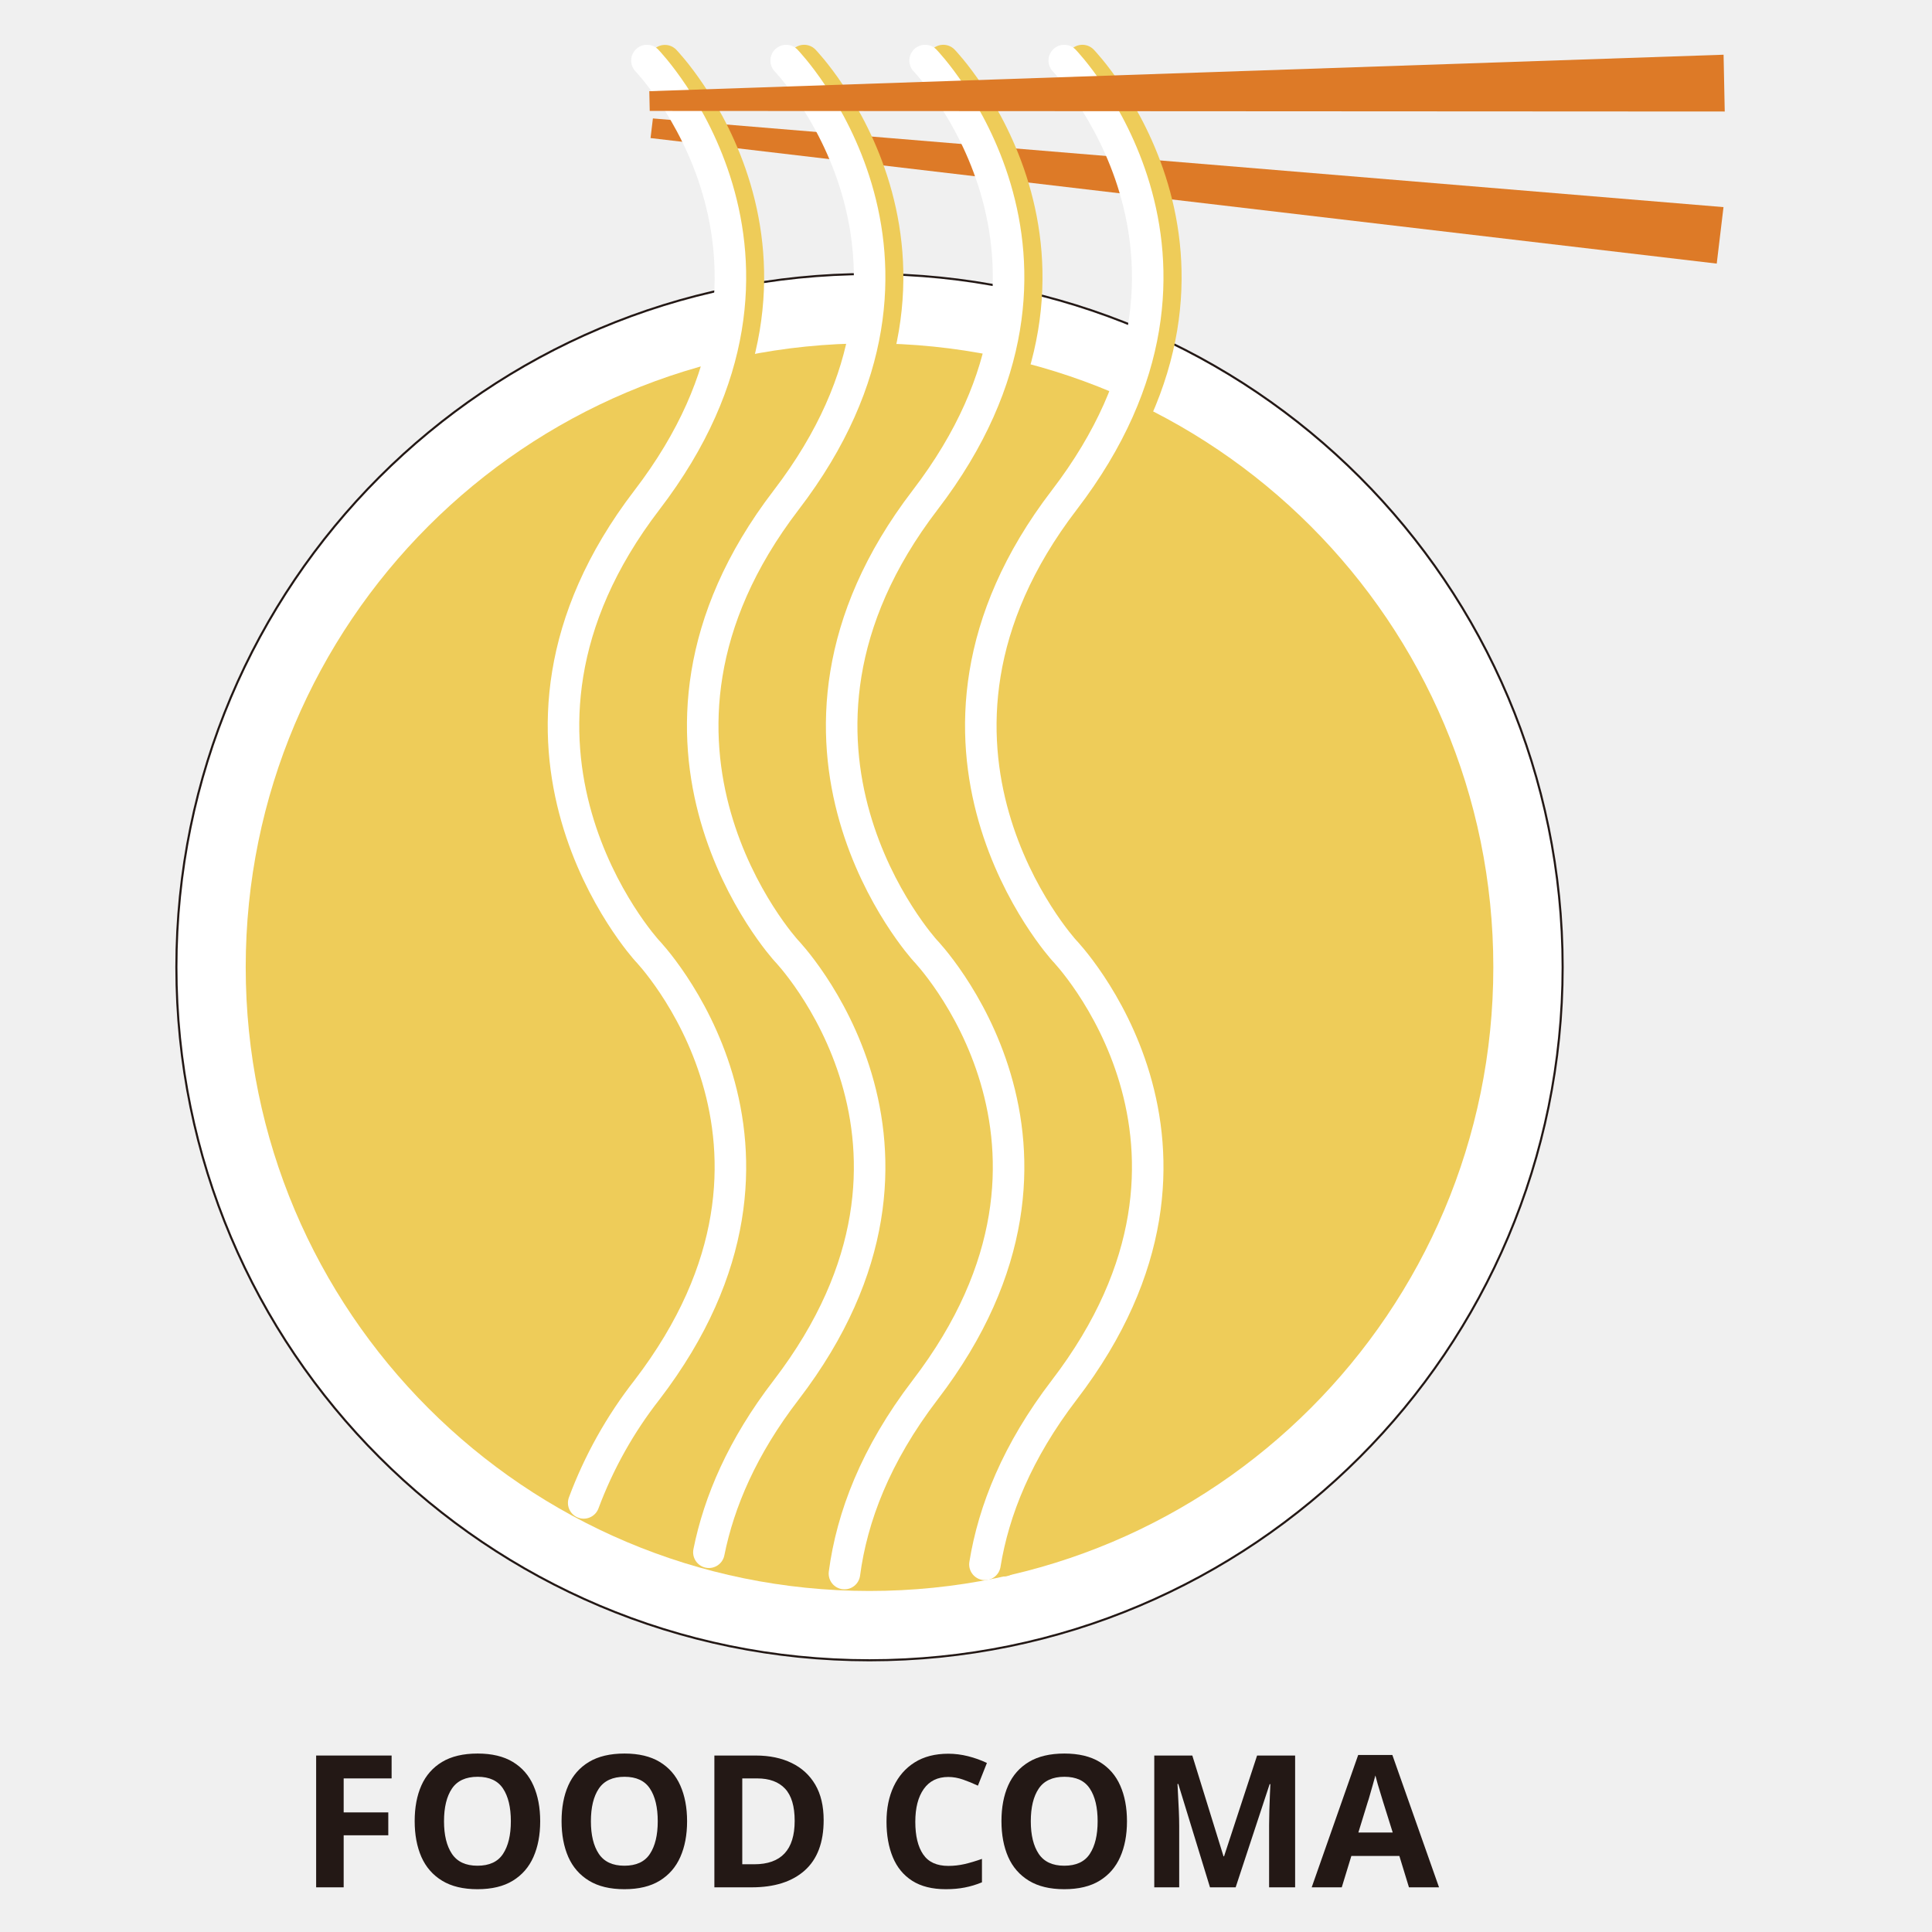
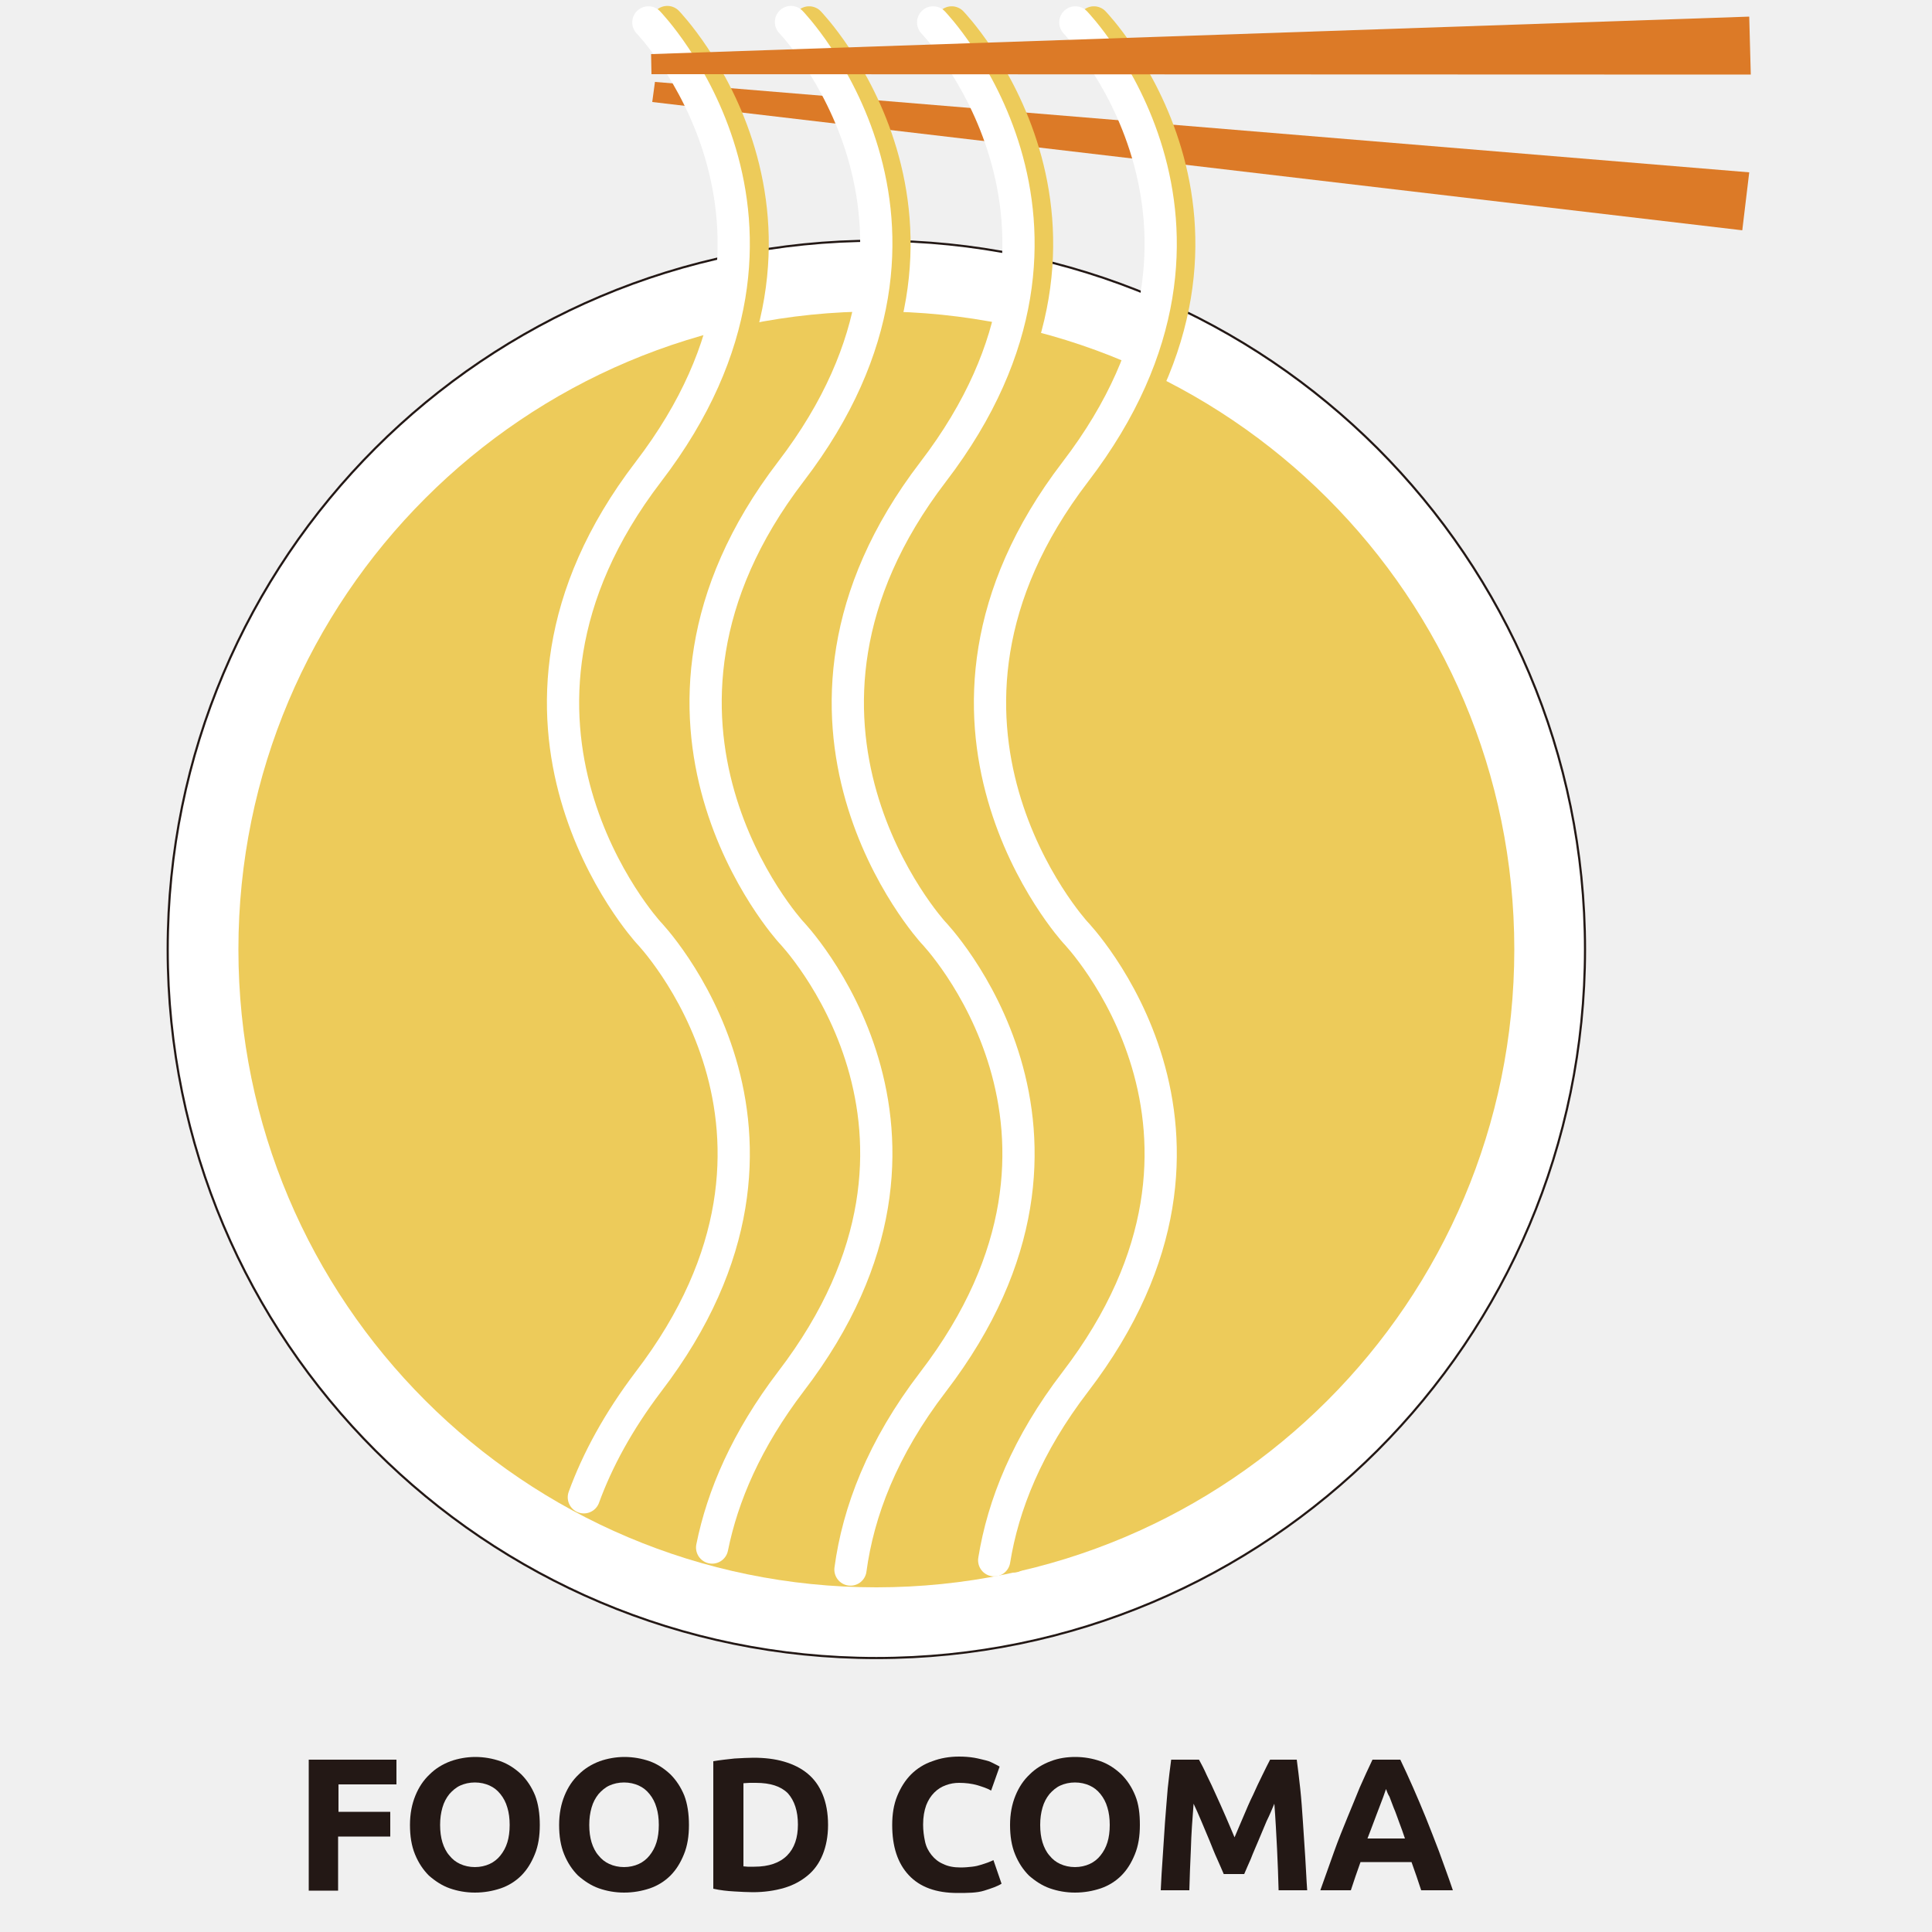
- <svg xmlns="http://www.w3.org/2000/svg" id="Layer_1" data-name="Layer 1" viewBox="0 0 500 500">
-   <defs>
-     <style>.cls-1{fill:#dd7a27;}.cls-2{fill:#fff;stroke:#231815;stroke-miterlimit:10;stroke-width:0.54px;}.cls-3{fill:#eecc59;}.cls-4,.cls-5{fill:none;stroke-linecap:round;stroke-linejoin:round;stroke-width:8.16px;}.cls-4{stroke:#eecc59;}.cls-5{stroke:#fff;}.cls-6{font-size:47.76px;fill:#231815;font-family:Ubuntu-Bold, Ubuntu;font-weight:700;}.cls-7{letter-spacing:-0.01em;}.cls-8{letter-spacing:-0.02em;}</style>
-   </defs>
-   <polygon class="cls-1" points="168.36 35.73 444.29 68.22 446.04 53.6 168.97 30.65 168.36 35.73" />
-   <circle class="cls-2" cx="225.03" cy="250.3" r="179.38" />
-   <circle class="cls-3" cx="225.03" cy="250.3" r="161.44" />
-   <path class="cls-4" d="M259.75,403.91c2.38-13.69,8.45-28.64,20.37-44.2,48.6-63.44,0-113.73,0-113.73s-48.6-53.15,0-116.58,0-113.73,0-113.73" />
-   <path class="cls-4" d="M187.93,402.87c2.5-13.41,8.56-28,20.18-43.16,48.6-63.44,0-113.73,0-113.73s-48.6-53.15,0-116.58,0-113.73,0-113.73" />
-   <path class="cls-5" d="M254.9,404.86c2.26-13.95,8.33-29.22,20.53-45.15,48.6-63.44,0-113.73,0-113.73s-48.6-53.15,0-116.58,0-113.73,0-113.73" />
-   <path class="cls-5" d="M183.46,401.72c2.63-13.09,8.67-27.28,20-42,48.6-63.44,0-113.73,0-113.73s-48.6-53.15,0-116.58,0-113.73,0-113.73" />
-   <path class="cls-4" d="M223.22,407.39c1.91-14.62,8-30.79,20.9-47.68,48.6-63.44,0-113.73,0-113.73s-48.6-53.15,0-116.58,0-113.73,0-113.73" />
-   <path class="cls-5" d="M218.54,407.24c1.93-14.59,8-30.7,20.88-47.53,48.6-63.44,0-113.73,0-113.73s-48.6-53.15,0-116.58,0-113.73,0-113.73" />
-   <path class="cls-4" d="M155,391a108.22,108.22,0,0,1,17.08-31.26c48.6-63.44,0-113.73,0-113.73s-48.6-53.15,0-116.58,0-113.73,0-113.73" />
-   <path class="cls-5" d="M151.06,388.95a109.56,109.56,0,0,1,16.37-29.24c48.6-63.44,0-113.73,0-113.73s-48.6-53.15,0-116.58,0-113.73,0-113.73" />
-   <polygon class="cls-1" points="168.15 28.71 446.36 28.86 446.06 14.16 168.04 23.6 168.15 28.71" />
-   <text class="cls-6" transform="translate(77.52 488.44)">
-     <tspan class="cls-7">F</tspan>
-     <tspan x="27.03" y="0">OOD </tspan>
-     <tspan class="cls-8" x="149.14" y="0">C</tspan>
-     <tspan x="178.89" y="0">OMA</tspan>
-   </text>
+ <svg xmlns="http://www.w3.org/2000/svg" version="1.1" id="Layer_1" x="0px" y="0px" viewBox="0 0 500 500" style="enable-background:new 0 0 500 500;" xml:space="preserve">
+   <style type="text/css">
+ 	.st0{fill:#DC7A27;}
+ 	.st1{fill:#FFFFFF;stroke:#231815;stroke-width:0.556;stroke-miterlimit:10;}
+ 	.st2{fill:#EDCB5A;}
+ 	.st3{fill:none;stroke:#EDCB5A;stroke-width:8.343;stroke-linecap:round;stroke-linejoin:round;stroke-miterlimit:10;}
+ 	.st4{fill:none;stroke:#FFFFFF;stroke-width:8.343;stroke-linecap:round;stroke-linejoin:round;stroke-miterlimit:10;}
+ 	.st5{fill:#231815;}
+ </style>
+   <polygon class="st0" points="168.8,26.4 450.9,59.6 452.7,44.6 169.5,21.2 " />
+   <circle class="st1" cx="226.8" cy="245.7" r="183.4" />
+   <circle class="st2" cx="226.8" cy="245.7" r="165.1" />
+   <path class="st3" d="M262.3,402.8c2.4-14,8.6-29.3,20.8-45.2c49.7-64.9,0-116.3,0-116.3s-49.7-54.3,0-119.2s0-116.3,0-116.3" />
+   <path class="st3" d="M188.8,401.7c2.6-13.7,8.8-28.6,20.6-44.1c49.7-64.9,0-116.3,0-116.3s-49.7-54.3,0-119.2  c49.7-64.9,0-116.3,0-116.3" />
+   <path class="st4" d="M257.3,403.8c2.3-14.3,8.5-29.9,21-46.2c49.7-64.9,0-116.3,0-116.3s-49.7-54.3,0-119.2s0-116.3,0-116.3" />
+   <path class="st4" d="M184.3,400.5c2.7-13.4,8.9-27.9,20.4-43c49.7-64.9,0-116.3,0-116.3s-49.7-54.3,0-119.2s0-116.3,0-116.3" />
+   <path class="st3" d="M224.9,406.3c2-15,8.1-31.5,21.4-48.7c49.7-64.9,0-116.3,0-116.3s-49.7-54.3,0-119.2s0-116.3,0-116.3" />
+   <path class="st4" d="M220.1,406.2c2-14.9,8.2-31.4,21.4-48.6c49.7-64.9,0-116.3,0-116.3s-49.7-54.3,0-119.2  c49.7-64.9,0-116.3,0-116.3" />
+   <path class="st3" d="M155.2,389.5c3.4-10.2,9-20.9,17.5-32c49.7-64.9,0-116.3,0-116.3s-49.7-54.3,0-119.2s0-116.3,0-116.3" />
+   <path class="st4" d="M151.1,387.5c3.5-9.6,8.9-19.6,16.7-29.9c49.7-64.9,0-116.3,0-116.3s-49.7-54.3,0-119.2s0-116.3,0-116.3" />
+   <polygon class="st0" points="168.6,19.2 453.1,19.3 452.7,4.3 168.5,14 " />
+   <g>
+     <path class="st5" d="M79.9,489.2v-33.8h22.7v6.4h-15v7.1h13.4v6.4H87.5v14H79.9z" />
+     <path class="st5" d="M139.7,472.3c0,2.9-0.4,5.4-1.3,7.6c-0.9,2.2-2,4-3.5,5.5c-1.5,1.5-3.3,2.6-5.3,3.3c-2.1,0.7-4.3,1.1-6.7,1.1   c-2.3,0-4.5-0.4-6.5-1.1s-3.8-1.9-5.4-3.3c-1.5-1.5-2.7-3.3-3.6-5.5c-0.9-2.2-1.3-4.7-1.3-7.6c0-2.9,0.5-5.4,1.4-7.6   c0.9-2.2,2.1-4,3.7-5.5c1.5-1.5,3.3-2.6,5.4-3.4c2-0.7,4.2-1.1,6.4-1.1c2.3,0,4.5,0.4,6.5,1.1s3.8,1.9,5.4,3.4   c1.5,1.5,2.7,3.3,3.6,5.5C139.3,466.8,139.7,469.4,139.7,472.3z M113.9,472.3c0,1.7,0.2,3.2,0.6,4.5c0.4,1.3,1,2.5,1.8,3.4   c0.8,1,1.7,1.7,2.8,2.2c1.1,0.5,2.4,0.8,3.8,0.8c1.4,0,2.7-0.3,3.8-0.8c1.1-0.5,2.1-1.3,2.8-2.2c0.8-1,1.4-2.1,1.8-3.4   c0.4-1.3,0.6-2.8,0.6-4.5s-0.2-3.2-0.6-4.5c-0.4-1.4-1-2.5-1.8-3.5c-0.8-1-1.7-1.7-2.8-2.2c-1.1-0.5-2.4-0.8-3.8-0.8   c-1.4,0-2.7,0.3-3.8,0.8c-1.1,0.5-2,1.3-2.8,2.2c-0.8,1-1.4,2.1-1.8,3.5C114.1,469.2,113.9,470.6,113.9,472.3z" />
+     <path class="st5" d="M178.3,472.3c0,2.9-0.4,5.4-1.3,7.6c-0.9,2.2-2,4-3.5,5.5c-1.5,1.5-3.3,2.6-5.3,3.3c-2.1,0.7-4.3,1.1-6.7,1.1   c-2.3,0-4.5-0.4-6.5-1.1s-3.8-1.9-5.4-3.3c-1.5-1.5-2.7-3.3-3.6-5.5c-0.9-2.2-1.3-4.7-1.3-7.6c0-2.9,0.5-5.4,1.4-7.6   c0.9-2.2,2.1-4,3.7-5.5c1.5-1.5,3.3-2.6,5.4-3.4c2-0.7,4.2-1.1,6.4-1.1c2.3,0,4.5,0.4,6.5,1.1s3.8,1.9,5.4,3.4   c1.5,1.5,2.7,3.3,3.6,5.5C177.9,466.8,178.3,469.4,178.3,472.3z M152.5,472.3c0,1.7,0.2,3.2,0.6,4.5c0.4,1.3,1,2.5,1.8,3.4   c0.8,1,1.7,1.7,2.8,2.2c1.1,0.5,2.4,0.8,3.8,0.8c1.4,0,2.7-0.3,3.8-0.8c1.1-0.5,2.1-1.3,2.8-2.2c0.8-1,1.4-2.1,1.8-3.4   c0.4-1.3,0.6-2.8,0.6-4.5s-0.2-3.2-0.6-4.5c-0.4-1.4-1-2.5-1.8-3.5c-0.8-1-1.7-1.7-2.8-2.2c-1.1-0.5-2.4-0.8-3.8-0.8   c-1.4,0-2.7,0.3-3.8,0.8c-1.1,0.5-2,1.3-2.8,2.2c-0.8,1-1.4,2.1-1.8,3.5C152.7,469.2,152.5,470.6,152.5,472.3z" />
+     <path class="st5" d="M214.3,472.3c0,2.9-0.5,5.5-1.4,7.7c-0.9,2.2-2.2,4-3.9,5.4c-1.7,1.4-3.7,2.5-6.1,3.2   c-2.4,0.7-5.1,1.1-8.1,1.1c-1.4,0-3-0.1-4.8-0.2c-1.8-0.1-3.6-0.3-5.4-0.7v-33c1.8-0.3,3.6-0.5,5.5-0.7c1.9-0.1,3.5-0.2,4.9-0.2   c2.9,0,5.5,0.3,7.9,1c2.4,0.7,4.4,1.7,6.1,3.1c1.7,1.4,3,3.2,3.9,5.4C213.8,466.6,214.3,469.2,214.3,472.3z M192.3,483   c0.4,0,0.8,0.1,1.2,0.1c0.5,0,1,0,1.7,0c3.8,0,6.6-1,8.5-2.9s2.8-4.6,2.8-8c0-3.5-0.9-6.2-2.6-8.1c-1.8-1.8-4.5-2.7-8.3-2.7   c-0.5,0-1.1,0-1.6,0c-0.6,0-1.1,0.1-1.6,0.1V483z" />
+     <path class="st5" d="M247.8,489.9c-5.5,0-9.7-1.5-12.6-4.6c-2.9-3.1-4.3-7.4-4.3-13c0-2.8,0.4-5.3,1.3-7.5c0.9-2.2,2.1-4.1,3.6-5.6   c1.5-1.5,3.4-2.7,5.5-3.4c2.1-0.8,4.4-1.2,6.9-1.2c1.4,0,2.7,0.1,3.9,0.3s2.2,0.5,3.1,0.7s1.6,0.6,2.2,0.9s1,0.5,1.3,0.7l-2.2,6.2   c-1-0.6-2.3-1-3.6-1.4c-1.4-0.4-3-0.6-4.7-0.6c-1.2,0-2.3,0.2-3.4,0.6c-1.1,0.4-2.1,1-3,1.9c-0.9,0.9-1.6,2-2.1,3.3   c-0.5,1.4-0.8,3-0.8,5c0,1.6,0.2,3,0.5,4.4s0.9,2.5,1.7,3.5c0.8,1,1.8,1.8,3,2.3c1.2,0.6,2.7,0.9,4.5,0.9c1.1,0,2.1-0.1,3-0.2   c0.9-0.1,1.7-0.3,2.3-0.5s1.3-0.4,1.8-0.6c0.5-0.2,1-0.4,1.4-0.6l2.1,6.1c-1.1,0.7-2.6,1.2-4.5,1.8S250.3,489.9,247.8,489.9z" />
+     <path class="st5" d="M295,472.3c0,2.9-0.4,5.4-1.3,7.6s-2,4-3.5,5.5c-1.5,1.5-3.3,2.6-5.3,3.3c-2.1,0.7-4.3,1.1-6.7,1.1   c-2.3,0-4.5-0.4-6.5-1.1s-3.8-1.9-5.4-3.3c-1.5-1.5-2.7-3.3-3.6-5.5s-1.3-4.7-1.3-7.6c0-2.9,0.5-5.4,1.4-7.6c0.9-2.2,2.1-4,3.7-5.5   c1.5-1.5,3.3-2.6,5.4-3.4s4.2-1.1,6.4-1.1c2.3,0,4.5,0.4,6.5,1.1s3.8,1.9,5.4,3.4c1.5,1.5,2.7,3.3,3.6,5.5S295,469.4,295,472.3z    M269.2,472.3c0,1.7,0.2,3.2,0.6,4.5c0.4,1.3,1,2.5,1.8,3.4c0.8,1,1.7,1.7,2.8,2.2c1.1,0.5,2.4,0.8,3.8,0.8c1.4,0,2.7-0.3,3.8-0.8   s2.1-1.3,2.8-2.2c0.8-1,1.4-2.1,1.8-3.4c0.4-1.3,0.6-2.8,0.6-4.5s-0.2-3.2-0.6-4.5c-0.4-1.4-1-2.5-1.8-3.5c-0.8-1-1.7-1.7-2.8-2.2   c-1.1-0.5-2.4-0.8-3.8-0.8c-1.4,0-2.7,0.3-3.8,0.8c-1.1,0.5-2,1.3-2.8,2.2c-0.8,1-1.4,2.1-1.8,3.5S269.2,470.6,269.2,472.3z" />
+     <path class="st5" d="M310.3,455.4c0.6,1.1,1.3,2.4,2,4c0.8,1.6,1.6,3.3,2.4,5.1c0.8,1.8,1.7,3.7,2.5,5.6c0.8,1.9,1.6,3.7,2.3,5.4   c0.7-1.7,1.5-3.5,2.3-5.4c0.8-1.9,1.6-3.8,2.5-5.6c0.8-1.8,1.6-3.5,2.4-5.1c0.8-1.6,1.4-2.9,2-4h6.9c0.3,2.2,0.6,4.8,0.9,7.5   c0.3,2.8,0.5,5.7,0.7,8.7c0.2,3,0.4,6,0.6,9.1c0.2,3,0.3,5.9,0.5,8.5h-7.4c-0.1-3.3-0.2-6.9-0.4-10.7c-0.2-3.9-0.4-7.8-0.7-11.7   c-0.6,1.4-1.2,2.9-2,4.5c-0.7,1.7-1.4,3.3-2.1,5c-0.7,1.7-1.4,3.2-2,4.8c-0.7,1.5-1.2,2.8-1.7,3.9h-5.3c-0.5-1.1-1-2.4-1.7-3.9   s-1.3-3.1-2-4.8c-0.7-1.7-1.4-3.3-2.1-5c-0.7-1.7-1.4-3.2-2-4.5c-0.3,3.9-0.6,7.8-0.7,11.7c-0.2,3.9-0.3,7.5-0.4,10.7h-7.4   c0.1-2.7,0.3-5.5,0.5-8.5c0.2-3,0.4-6,0.6-9.1c0.2-3,0.5-5.9,0.7-8.7c0.3-2.8,0.6-5.3,0.9-7.5H310.3z" />
+     <path class="st5" d="M367.8,489.2c-0.4-1.2-0.8-2.4-1.2-3.6c-0.4-1.2-0.9-2.5-1.3-3.7h-13.2c-0.4,1.2-0.9,2.5-1.3,3.7   s-0.8,2.4-1.2,3.6h-7.9c1.3-3.6,2.5-7,3.6-10.1c1.1-3.1,2.3-6,3.4-8.7c1.1-2.7,2.2-5.3,3.2-7.8c1.1-2.5,2.2-4.9,3.3-7.2h7.2   c1.1,2.3,2.2,4.7,3.3,7.2c1.1,2.5,2.2,5.1,3.3,7.8c1.1,2.7,2.2,5.6,3.4,8.7c1.1,3.1,2.4,6.5,3.6,10.1H367.8z M358.7,463   c-0.2,0.5-0.4,1.2-0.7,2s-0.7,1.8-1.1,2.9s-0.9,2.3-1.4,3.7c-0.5,1.3-1,2.7-1.6,4.2h9.7c-0.5-1.5-1-2.9-1.5-4.2   c-0.5-1.3-0.9-2.6-1.4-3.7c-0.4-1.1-0.8-2.1-1.1-2.9C359.1,464.2,358.9,463.5,358.7,463z" />
+   </g>
</svg>
